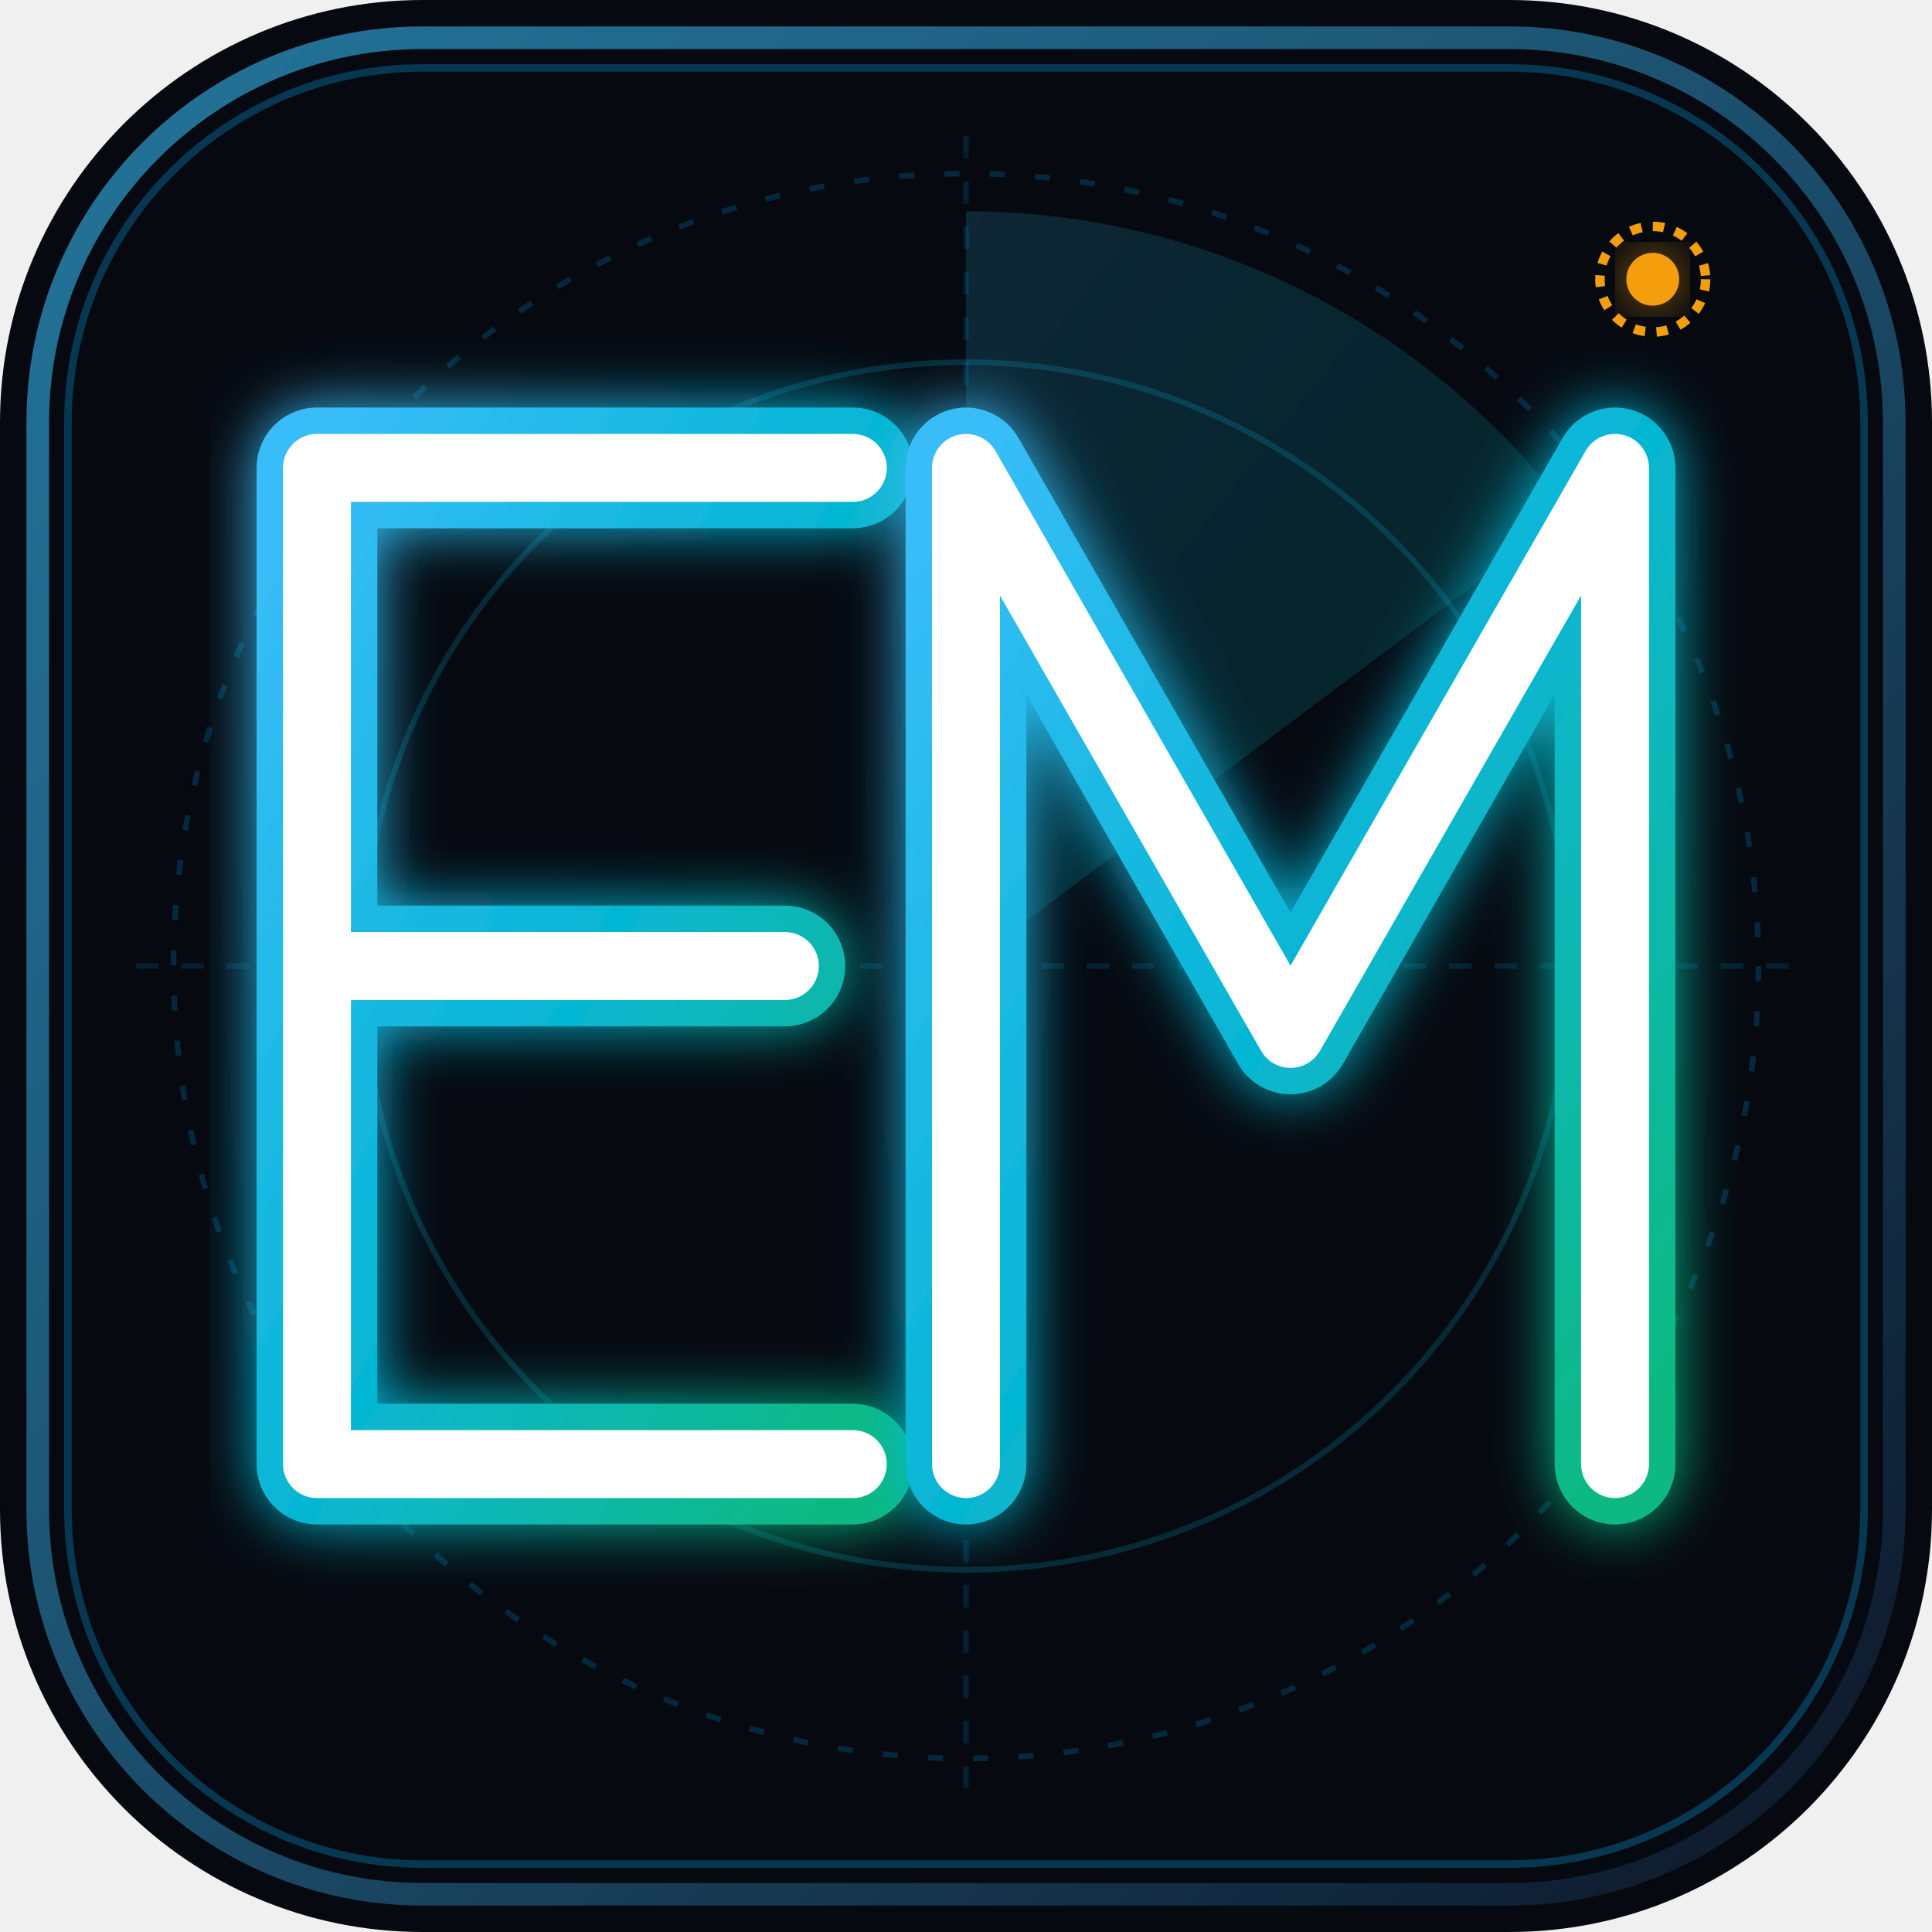
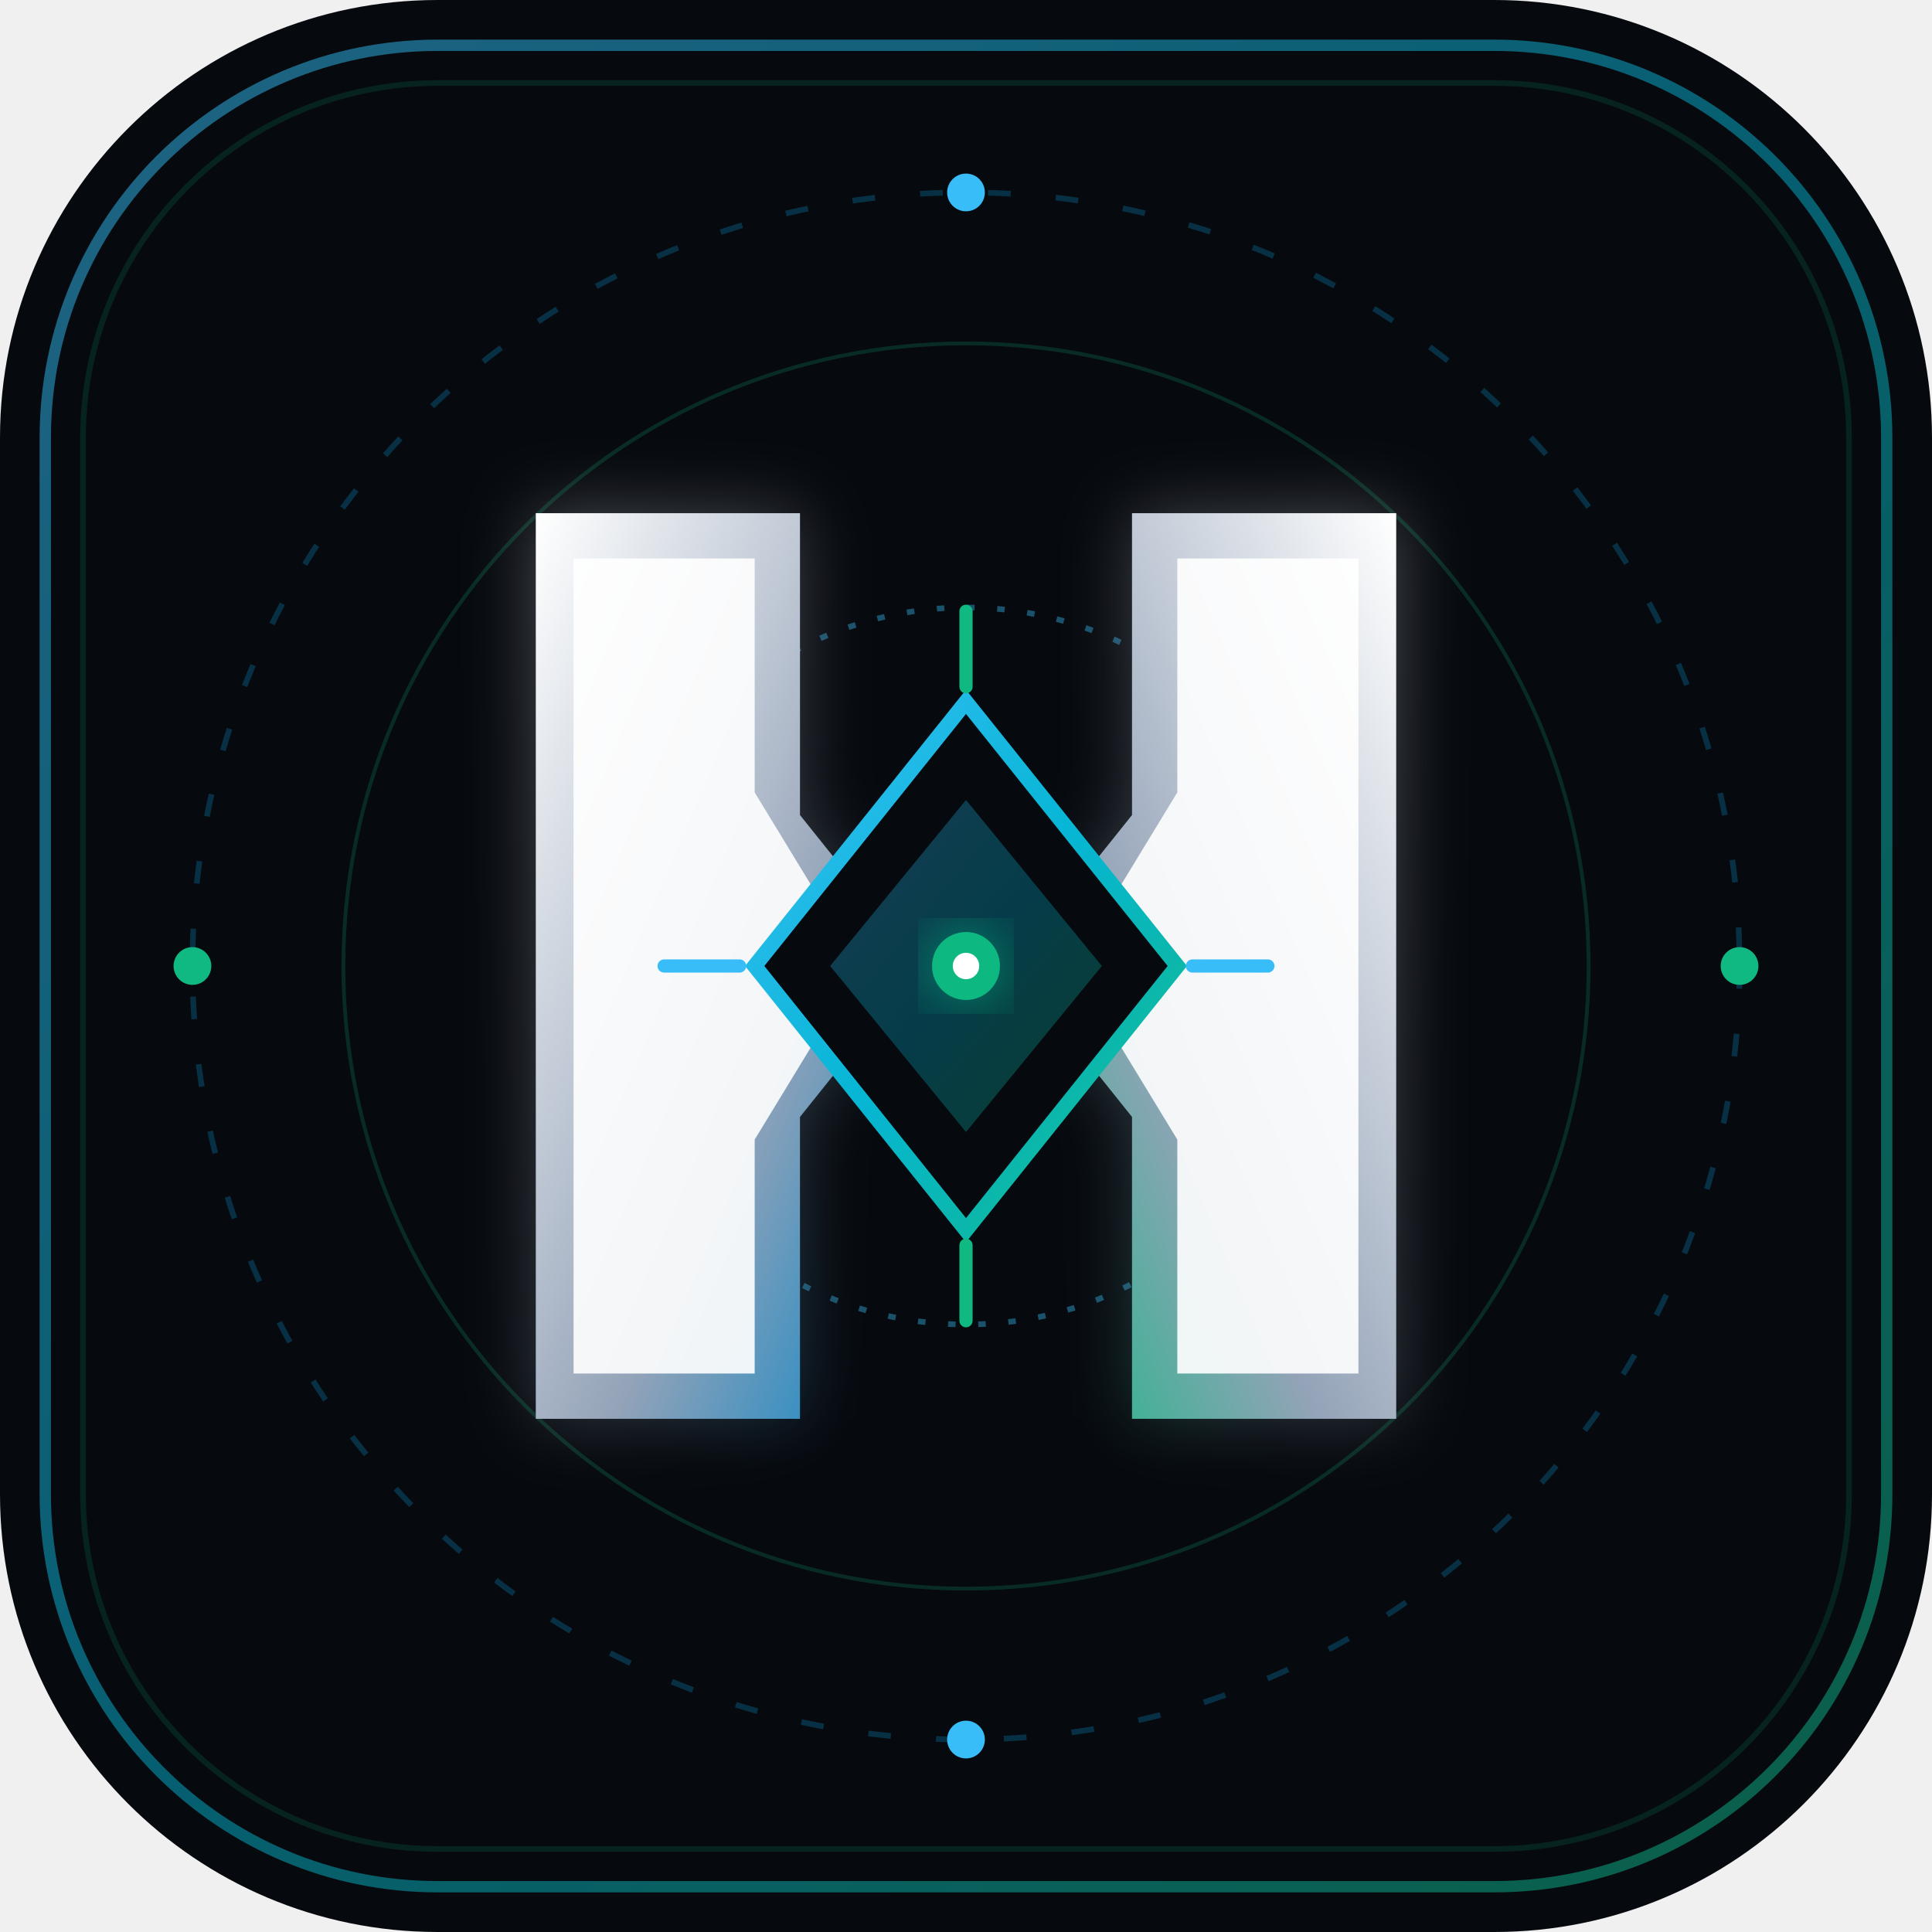
<svg xmlns="http://www.w3.org/2000/svg" viewBox="0 0 512 512" width="100%" height="100%">
  <defs>
-     <filter id="emGlow" x="-20%" y="-20%" width="140%" height="140%">
-       <feGaussianBlur stdDeviation="8" result="blur" />
-       <feComposite in="SourceGraphic" in2="blur" operator="over" />
-     </filter>
-     <linearGradient id="emCyanGrad" x1="0%" y1="0%" x2="100%" y2="100%">
+     <linearGradient id="ph-prism-left" x1="0%" y1="0%" x2="100%" y2="100%">
+       <stop offset="0%" stop-color="#ffffff" />
+       <stop offset="60%" stop-color="#94a3b8" />
+       <stop offset="100%" stop-color="#0284c7" />
+     </linearGradient>
+     <linearGradient id="ph-prism-right" x1="100%" y1="0%" x2="0%" y2="100%">
+       <stop offset="0%" stop-color="#ffffff" />
+       <stop offset="60%" stop-color="#94a3b8" />
+       <stop offset="100%" stop-color="#10b981" />
+     </linearGradient>
+     <linearGradient id="ph-core-grad" x1="0%" y1="0%" x2="100%" y2="100%">
      <stop offset="0%" stop-color="#38bdf8" />
      <stop offset="50%" stop-color="#06b6d4" />
      <stop offset="100%" stop-color="#10b981" />
    </linearGradient>
-     <linearGradient id="emBevel" x1="0%" y1="0%" x2="100%" y2="100%">
-       <stop offset="0%" stop-color="#38bdf8" stop-opacity="0.6" />
-       <stop offset="100%" stop-color="#0f172a" stop-opacity="0.8" />
-     </linearGradient>
+     <filter id="ph-glow" x="-20%" y="-20%" width="140%" height="140%">
+       <feGaussianBlur stdDeviation="9" result="blur" />
+       <feComposite in="SourceGraphic" in2="blur" operator="over" />
+     </filter>
  </defs>
-   <rect width="512" height="512" rx="112" fill="#060910" />
-   <rect x="10" y="10" width="492" height="492" rx="102" fill="none" stroke="url(#emBevel)" stroke-width="6" />
-   <rect x="18" y="18" width="476" height="476" rx="94" fill="none" stroke="#0ea5e9" stroke-opacity="0.3" stroke-width="2" />
-   <circle cx="256" cy="256" r="210" fill="none" stroke="#0284c7" stroke-width="1.5" stroke-dasharray="4 8" opacity="0.25" />
-   <circle cx="256" cy="256" r="160" fill="none" stroke="#06b6d4" stroke-width="1.5" opacity="0.2" />
-   <line x1="256" y1="36" x2="256" y2="476" stroke="#0284c7" stroke-width="1.5" stroke-dasharray="6 6" opacity="0.18" />
-   <line x1="36" y1="256" x2="476" y2="256" stroke="#0284c7" stroke-width="1.5" stroke-dasharray="6 6" opacity="0.18" />
-   <path d="M 256,256 L 416,136 A 200,200 0 0,0 256,56 Z" fill="url(#emCyanGrad)" fill-opacity="0.16" />
-   <path d="M 226,124 L 84,124 L 84,388 L 226,388 M 84,256 L 208,256" fill="none" stroke="url(#emCyanGrad)" stroke-width="32" stroke-linecap="round" stroke-linejoin="round" filter="url(#emGlow)" />
-   <path d="M 256,388 L 256,124 L 342,274 L 428,124 L 428,388" fill="none" stroke="url(#emCyanGrad)" stroke-width="32" stroke-linecap="round" stroke-linejoin="round" filter="url(#emGlow)" />
-   <path d="M 226,124 L 84,124 L 84,388 L 226,388 M 84,256 L 208,256" fill="none" stroke="#ffffff" stroke-width="18" stroke-linecap="round" stroke-linejoin="round" />
-   <path d="M 256,388 L 256,124 L 342,274 L 428,124 L 428,388" fill="none" stroke="#ffffff" stroke-width="18" stroke-linecap="round" stroke-linejoin="round" />
-   <circle cx="438" cy="74" r="7" fill="#f59e0b" filter="url(#emGlow)" />
-   <circle cx="438" cy="74" r="14" fill="none" stroke="#f59e0b" stroke-width="2.5" stroke-dasharray="3 3" />
+   <rect width="512" height="512" rx="116" fill="#06090e" />
+   <rect x="12" y="12" width="488" height="488" rx="104" fill="none" stroke="url(#ph-core-grad)" stroke-opacity="0.5" stroke-width="3" />
+   <rect x="22" y="22" width="468" height="468" rx="94" fill="none" stroke="#10b981" stroke-opacity="0.15" stroke-width="1.5" />
+   <circle cx="256" cy="256" r="205" fill="none" stroke="#0ea5e9" stroke-width="1.5" stroke-dasharray="6 12" opacity="0.25" />
+   <circle cx="256" cy="256" r="165" fill="none" stroke="#10b981" stroke-width="1" opacity="0.2" />
+   <circle cx="256" cy="256" r="95" fill="none" stroke="#38bdf8" stroke-width="1.5" stroke-dasharray="2 6" opacity="0.4" />
+   <path d="M 142 136 L 212 136 L 212 216 L 244 256 L 212 296 L 212 376 L 142 376 Z" fill="url(#ph-prism-left)" filter="url(#ph-glow)" opacity="0.3" />
+   <path d="M 142 136 L 212 136 L 212 216 L 244 256 L 212 296 L 212 376 L 142 376 Z" fill="url(#ph-prism-left)" />
+   <path d="M 152 148 L 200 148 L 200 210 L 228 256 L 200 302 L 200 364 L 152 364 Z" fill="#ffffff" opacity="0.9" />
+   <path d="M 370 136 L 300 136 L 300 216 L 268 256 L 300 296 L 300 376 L 370 376 Z" fill="url(#ph-prism-right)" filter="url(#ph-glow)" opacity="0.3" />
+   <path d="M 370 136 L 300 136 L 300 216 L 268 256 L 300 296 L 300 376 L 370 376 Z" fill="url(#ph-prism-right)" />
+   <path d="M 360 148 L 312 148 L 312 210 L 284 256 L 312 302 L 312 364 L 360 364 Z" fill="#ffffff" opacity="0.9" />
+   <polygon points="256,186 312,256 256,326 200,256" fill="#06090e" stroke="url(#ph-core-grad)" stroke-width="4" />
+   <polygon points="256,212 292,256 256,300 220,256" fill="url(#ph-core-grad)" opacity="0.3" />
+   <line x1="256" y1="162" x2="256" y2="182" stroke="#10b981" stroke-width="3.5" stroke-linecap="round" />
+   <line x1="256" y1="330" x2="256" y2="350" stroke="#10b981" stroke-width="3.5" stroke-linecap="round" />
+   <line x1="176" y1="256" x2="196" y2="256" stroke="#38bdf8" stroke-width="3.5" stroke-linecap="round" />
+   <line x1="316" y1="256" x2="336" y2="256" stroke="#38bdf8" stroke-width="3.5" stroke-linecap="round" />
+   <circle cx="256" cy="256" r="9" fill="#10b981" filter="url(#ph-glow)" />
+   <circle cx="256" cy="256" r="3.5" fill="#ffffff" />
+   <circle cx="256" cy="51" r="5" fill="#38bdf8" />
+   <circle cx="461" cy="256" r="5" fill="#10b981" />
+   <circle cx="256" cy="461" r="5" fill="#38bdf8" />
+   <circle cx="51" cy="256" r="5" fill="#10b981" />
</svg>
